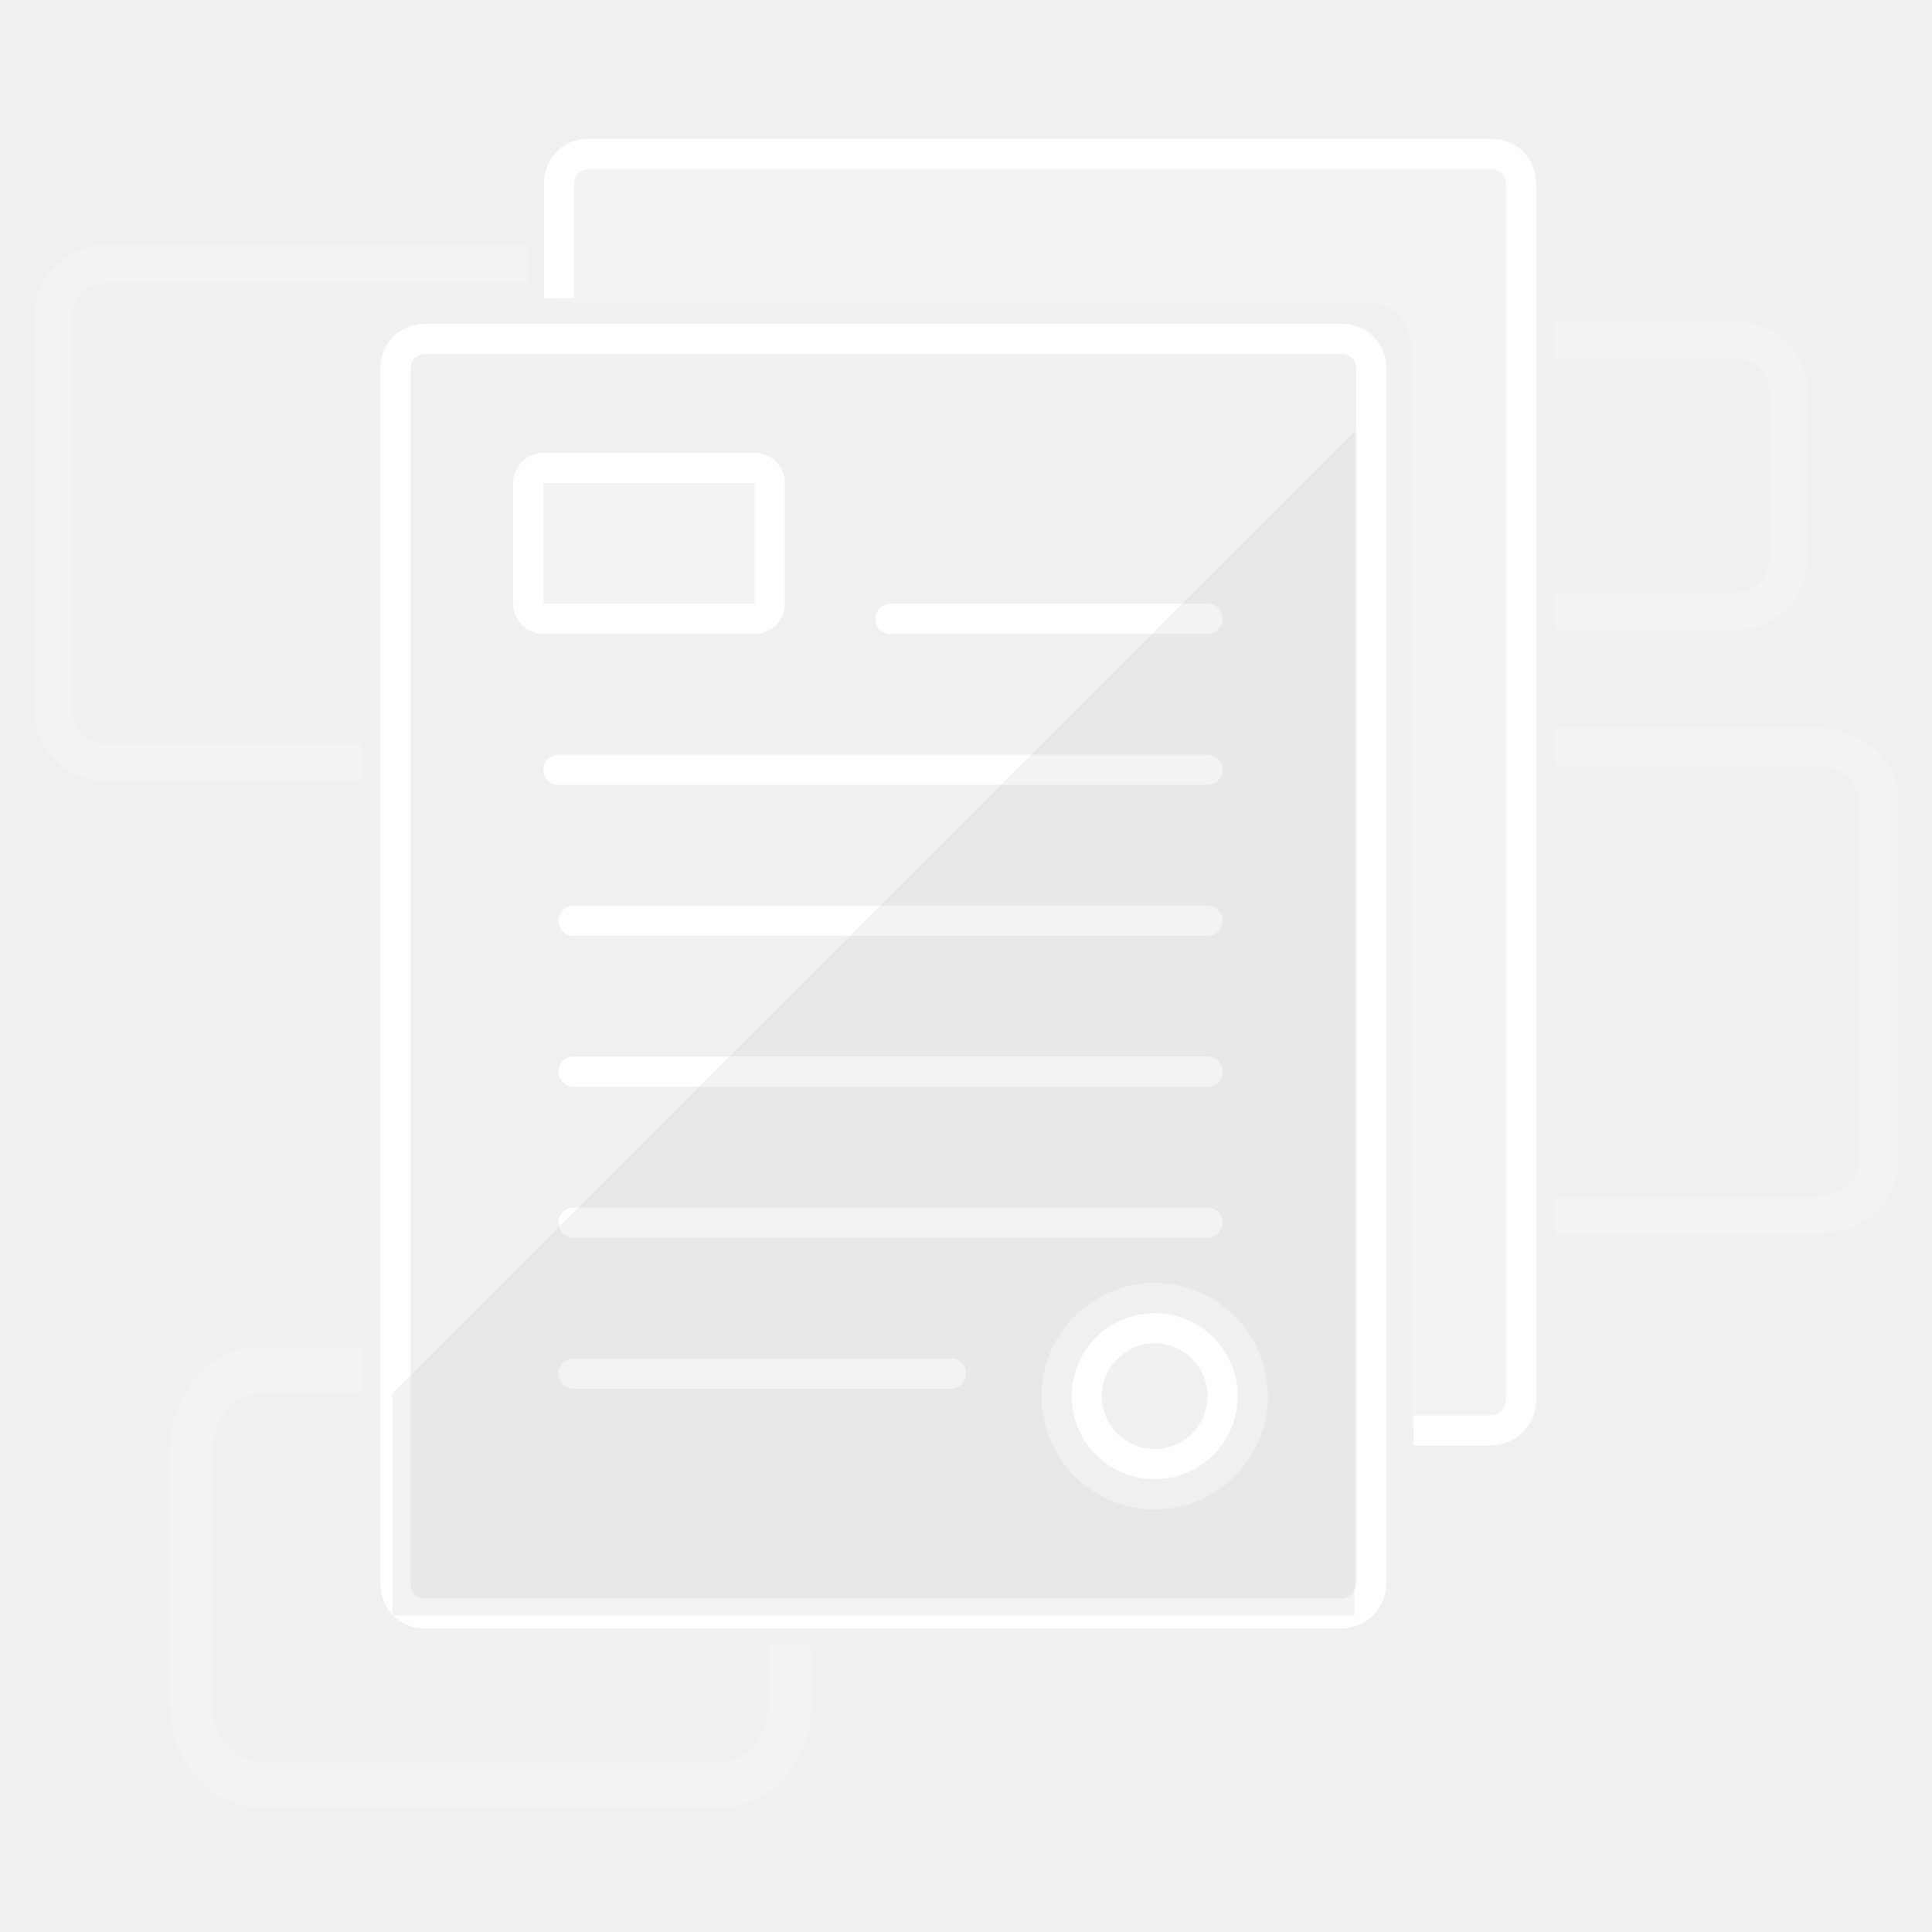
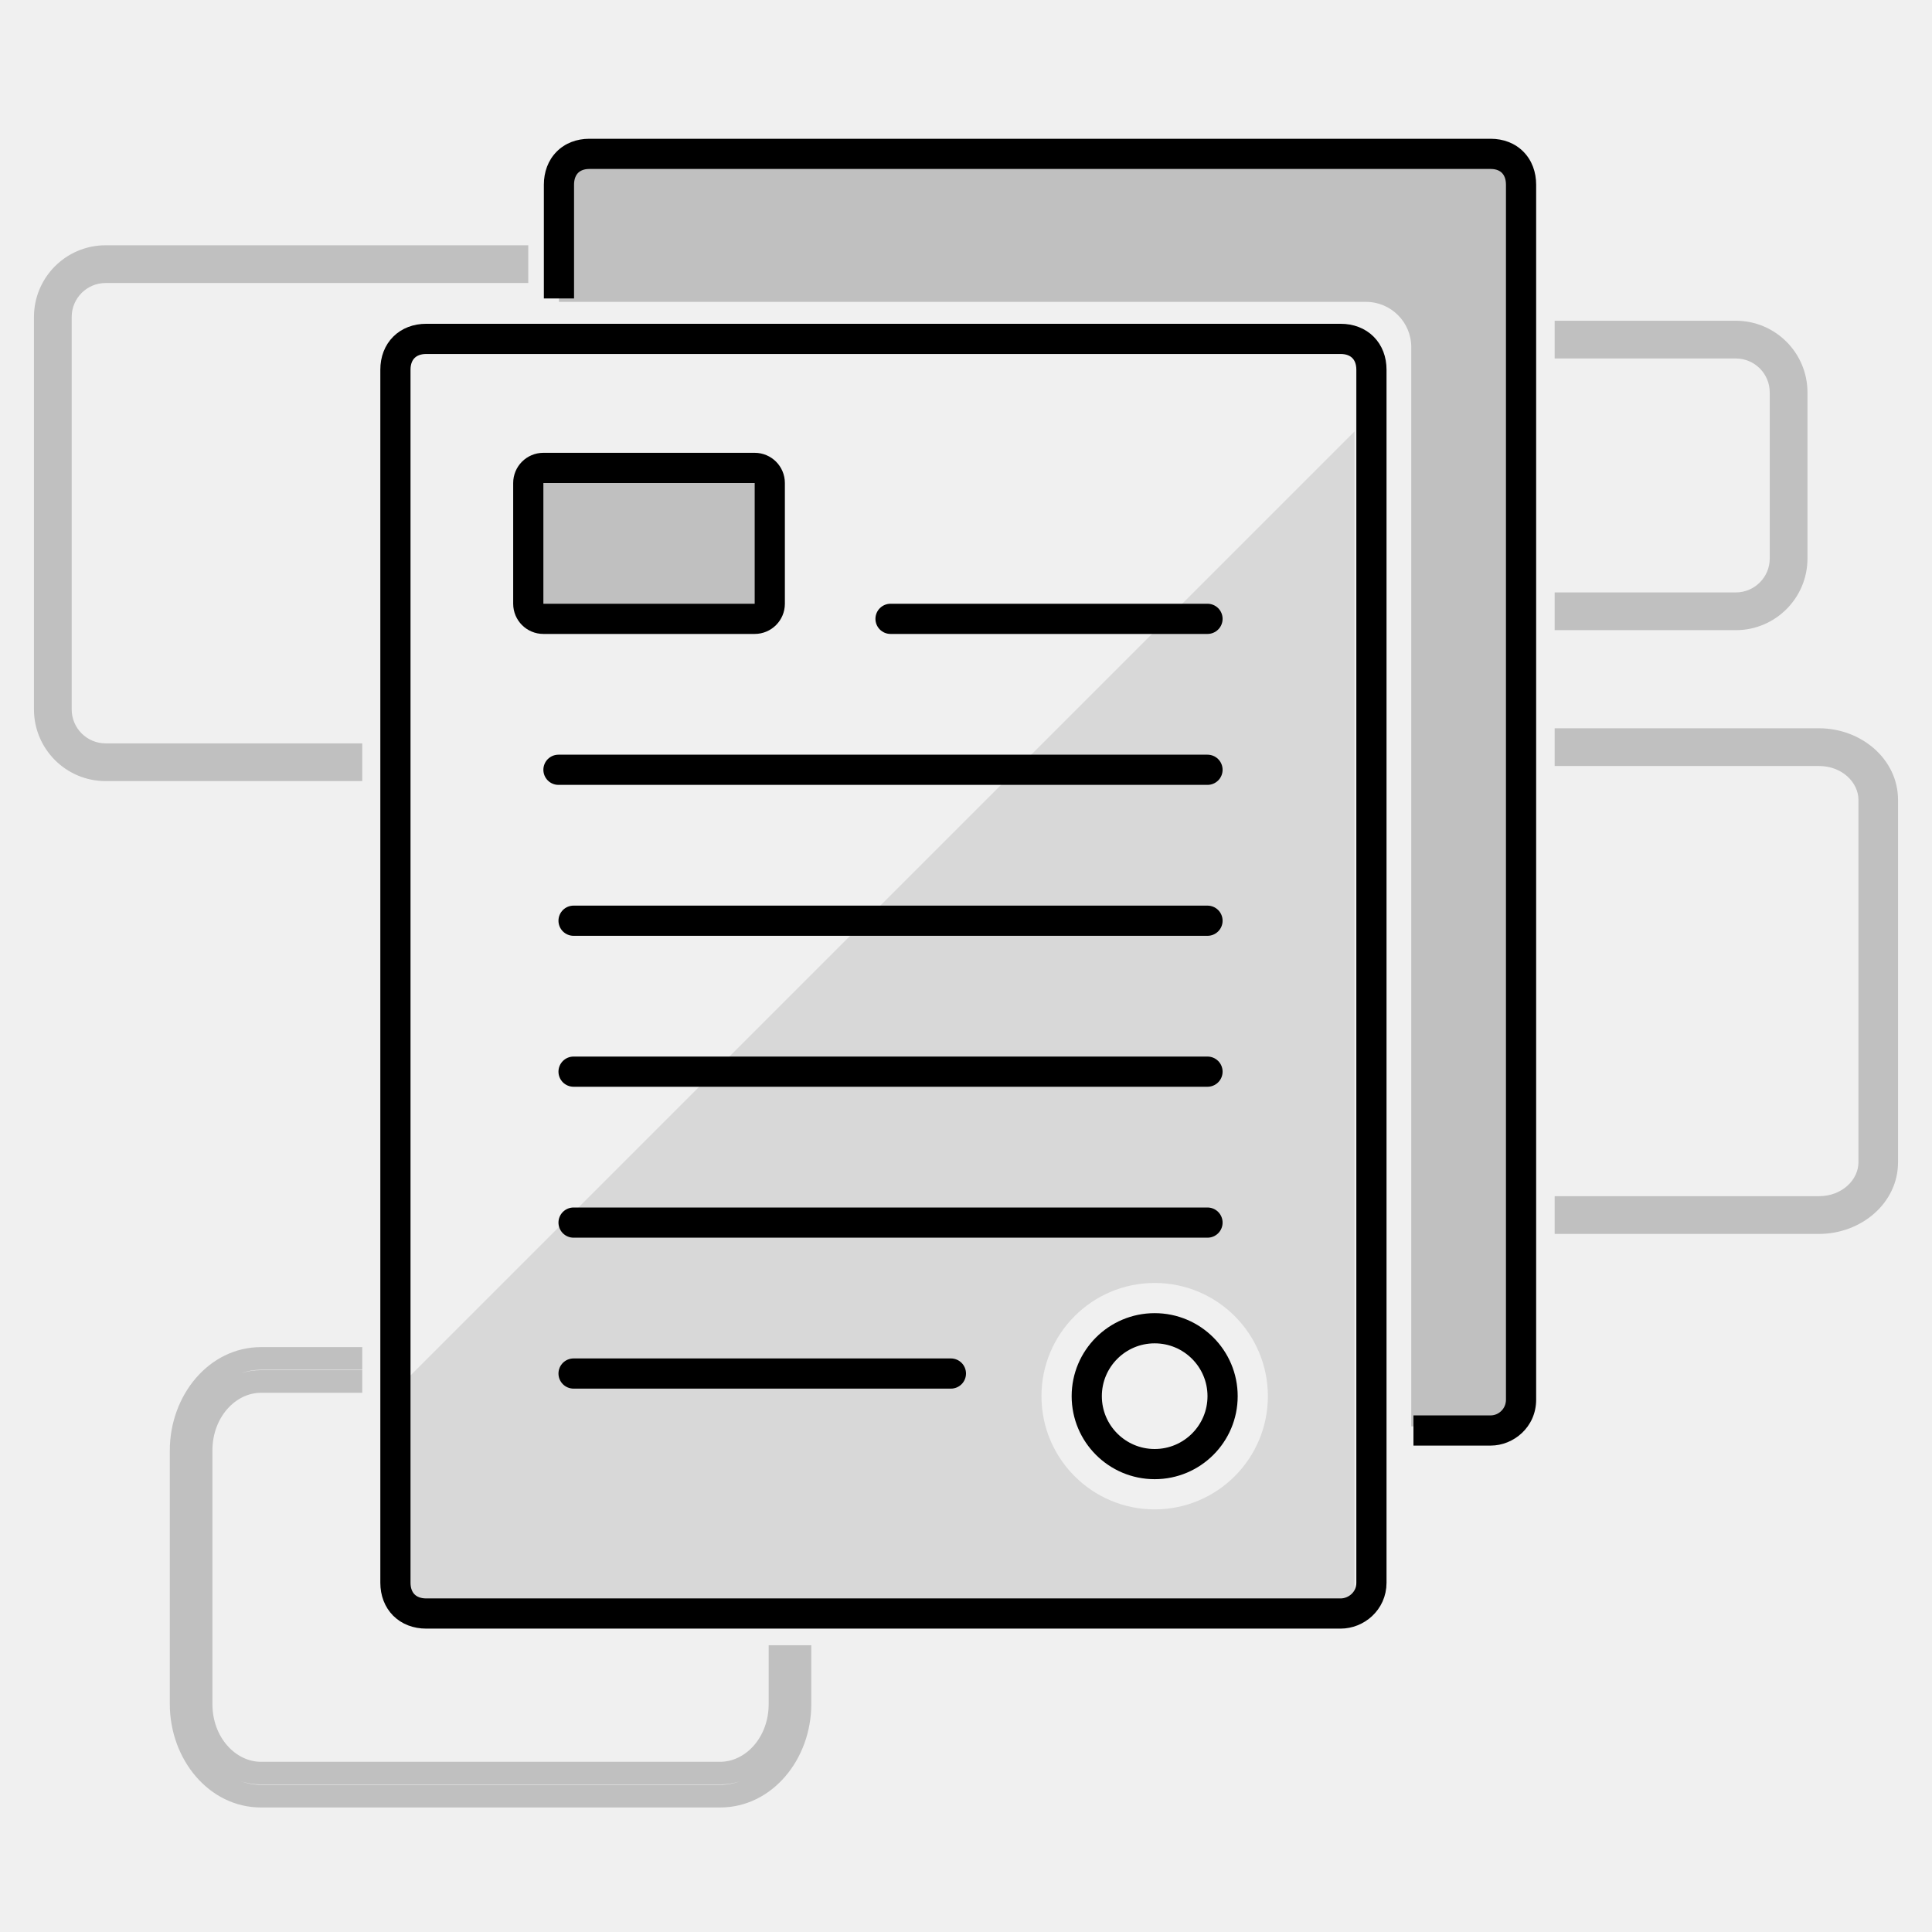
<svg xmlns="http://www.w3.org/2000/svg" viewBox="0 0 128 128">
  <g fill="none" fill-rule="evenodd">
-     <path fill="#FFF" d="M97.576,10.194 L39.004,10.194 C37.821,10.194 37.032,10.312 37.032,10.49 L37.032,20 C37.032,20 37.821,20 39.004,20 L90.5,20 C92.157,20 93.5,21.343 93.5,23 L93.5,94.5 L100.161,94.5 C100.161,75.952 100.5,16 100.5,11.5 L99.548,10.49 C99.548,10.312 98.562,10.194 97.576,10.194 Z" opacity=".2" />
-     <path stroke="#FFF" stroke-linecap="round" stroke-linejoin="round" stroke-width="2" d="M88.821,106.9 L28.238,106.9 C27.014,106.9 26.198,106.084 26.198,104.86 L26.198,24.491 C26.198,23.267 27.014,22.452 28.238,22.452 L88.821,22.452 C90.045,22.452 90.861,23.267 90.861,24.491 L90.861,104.86 C90.861,106.084 89.841,106.9 88.821,106.9 Z" />
-     <path fill="#FFF" d="M38.032,12.237 C38.032,11.846 38.156,11.601 38.298,11.457 C38.438,11.315 38.672,11.194 39.043,11.194 L98.763,11.194 C99.135,11.194 99.368,11.315 99.508,11.457 C99.65,11.601 99.774,11.846 99.774,12.237 L99.774,92.731 C99.774,93.355 99.267,93.774 98.763,93.774 L93.645,93.774 L93.645,95.774 L98.763,95.774 C100.27,95.774 101.774,94.559 101.774,92.731 L101.774,12.237 C101.774,11.401 101.496,10.625 100.934,10.054 C100.37,9.481 99.599,9.194 98.763,9.194 L39.043,9.194 C38.208,9.194 37.436,9.481 36.873,10.054 C36.31,10.625 36.032,11.401 36.032,12.237 L36.032,19.774 L38.032,19.774 L38.032,12.237 Z" />
-     <path stroke="#FFF" stroke-linecap="round" stroke-width="2" d="M59 41L80 41M37 51L80 51M38 61L80 61M38 71L80 71M38 81L80 81M38 91L63 91" />
-     <circle cx="76.5" cy="92.5" r="4.5" stroke="#FFF" stroke-width="2" />
-     <rect width="16" height="10" x="35" y="31" fill="#FFF" fill-opacity=".2" stroke="#FFF" stroke-width="2" rx="1" />
-     <path fill="#FFF" d="M24,49.25 L7,49.25 C5.757,49.25 4.75,48.243 4.75,47 L4.75,21 C4.75,19.757 5.757,18.75 7,18.75 L35,18.75 L35,16.25 L7,16.25 C4.377,16.25 2.25,18.377 2.25,21 L2.25,47 C2.25,49.623 4.377,51.75 7,51.75 L24,51.75 L24,49.25 Z M24,89.25 L17.29,89.25 C13.857,89.25 11.25,92.424 11.25,96.105 L11.25,112.895 C11.25,116.576 13.857,119.75 17.29,119.75 L47.71,119.75 C51.143,119.75 53.75,116.576 53.75,112.895 L53.75,109 L50.927,109 L50.927,112.895 C50.927,115.114 49.389,116.724 47.71,116.724 L17.29,116.724 C15.611,116.724 14.073,115.114 14.073,112.895 L14.073,96.105 C14.073,93.886 15.611,92.276 17.29,92.276 L24,92.276 L24,90.776 L17.29,90.776 C16.826,90.776 16.381,90.85 15.964,90.986 C16.387,90.832 16.834,90.75 17.29,90.75 L24,90.75 L24,89.25 Z M103,81.75 L120.512,81.75 C123.321,81.75 125.75,79.702 125.75,77 L125.75,53 C125.75,50.298 123.321,48.25 120.512,48.25 L103,48.25 L103,50.75 L120.512,50.75 C122.04,50.75 123.128,51.836 123.128,53 L123.128,77 C123.128,78.164 122.04,79.25 120.512,79.25 L103,79.25 L103,81.75 Z M103,41.75 L115,41.75 C117.623,41.75 119.75,39.623 119.75,37 L119.75,26 C119.75,23.377 117.623,21.25 115,21.25 L103,21.25 L103,23.75 L115,23.75 C116.243,23.75 117.25,24.757 117.25,26 L117.25,37 C117.25,38.243 116.243,39.25 115,39.25 L103,39.25 L103,41.75 Z M47.71,118.224 C48.174,118.224 48.619,118.15 49.036,118.014 C48.612,118.168 48.166,118.25 47.71,118.25 L17.29,118.25 C16.834,118.25 16.387,118.168 15.964,118.014 C16.381,118.15 16.826,118.224 17.29,118.224 L47.71,118.224 Z" opacity=".2" />
-     <path fill="#C4C4C4" d="M26,92.323 L26,107.032 L89.742,107.032 L89.742,51.871 L89.742,28.581 L26,92.323 Z M76.5,100 C80.642,100 84,96.642 84,92.5 C84,88.358 80.642,85 76.5,85 C72.358,85 69,88.358 69,92.5 C69,96.642 72.358,100 76.5,100 Z" opacity=".2" />
+     <path fill="currentColor" d="M97.576,10.194 L39.004,10.194 C37.821,10.194 37.032,10.312 37.032,10.49 L37.032,20 C37.032,20 37.821,20 39.004,20 L90.5,20 C92.157,20 93.5,21.343 93.5,23 L93.5,94.5 L100.161,94.5 C100.161,75.952 100.5,16 100.5,11.5 L99.548,10.49 C99.548,10.312 98.562,10.194 97.576,10.194 Z" opacity=".2" />
+     <path stroke="currentColor" stroke-linecap="round" stroke-linejoin="round" stroke-width="2" d="M88.821,106.9 L28.238,106.9 C27.014,106.9 26.198,106.084 26.198,104.86 L26.198,24.491 C26.198,23.267 27.014,22.452 28.238,22.452 L88.821,22.452 C90.045,22.452 90.861,23.267 90.861,24.491 L90.861,104.86 C90.861,106.084 89.841,106.9 88.821,106.9 Z" />
+     <path fill="currentColor" d="M38.032,12.237 C38.032,11.846 38.156,11.601 38.298,11.457 C38.438,11.315 38.672,11.194 39.043,11.194 L98.763,11.194 C99.135,11.194 99.368,11.315 99.508,11.457 C99.65,11.601 99.774,11.846 99.774,12.237 L99.774,92.731 C99.774,93.355 99.267,93.774 98.763,93.774 L93.645,93.774 L93.645,95.774 L98.763,95.774 C100.27,95.774 101.774,94.559 101.774,92.731 L101.774,12.237 C101.774,11.401 101.496,10.625 100.934,10.054 C100.37,9.481 99.599,9.194 98.763,9.194 L39.043,9.194 C38.208,9.194 37.436,9.481 36.873,10.054 C36.31,10.625 36.032,11.401 36.032,12.237 L36.032,19.774 L38.032,19.774 L38.032,12.237 Z" />
+     <path stroke="currentColor" stroke-linecap="round" stroke-width="2" d="M59 41L80 41M37 51L80 51M38 61L80 61M38 71L80 71M38 81L80 81M38 91L63 91" />
+     <circle cx="76.5" cy="92.5" r="4.5" stroke="currentColor" stroke-width="2" />
+     <rect width="16" height="10" x="35" y="31" fill="currentColor" fill-opacity=".2" stroke="currentColor" stroke-width="2" rx="1" />
+     <path fill="currentColor" d="M24,49.25 L7,49.25 C5.757,49.25 4.75,48.243 4.75,47 L4.75,21 C4.75,19.757 5.757,18.75 7,18.75 L35,18.75 L35,16.25 L7,16.25 C4.377,16.25 2.25,18.377 2.25,21 L2.25,47 C2.25,49.623 4.377,51.75 7,51.75 L24,51.75 L24,49.25 Z M24,89.25 L17.29,89.25 C13.857,89.25 11.25,92.424 11.25,96.105 L11.25,112.895 C11.25,116.576 13.857,119.75 17.29,119.75 L47.71,119.75 C51.143,119.75 53.75,116.576 53.75,112.895 L53.75,109 L50.927,109 L50.927,112.895 C50.927,115.114 49.389,116.724 47.71,116.724 L17.29,116.724 C15.611,116.724 14.073,115.114 14.073,112.895 L14.073,96.105 C14.073,93.886 15.611,92.276 17.29,92.276 L24,92.276 L24,90.776 L17.29,90.776 C16.826,90.776 16.381,90.85 15.964,90.986 C16.387,90.832 16.834,90.75 17.29,90.75 L24,90.75 L24,89.25 Z M103,81.75 L120.512,81.75 C123.321,81.75 125.75,79.702 125.75,77 L125.75,53 C125.75,50.298 123.321,48.25 120.512,48.25 L103,48.25 L103,50.75 L120.512,50.75 C122.04,50.75 123.128,51.836 123.128,53 L123.128,77 C123.128,78.164 122.04,79.25 120.512,79.25 L103,79.25 L103,81.75 Z M103,41.75 L115,41.75 C117.623,41.75 119.75,39.623 119.75,37 L119.75,26 C119.75,23.377 117.623,21.25 115,21.25 L103,21.25 L103,23.75 L115,23.75 C116.243,23.75 117.25,24.757 117.25,26 L117.25,37 C117.25,38.243 116.243,39.25 115,39.25 L103,39.25 L103,41.75 Z M47.71,118.224 C48.174,118.224 48.619,118.15 49.036,118.014 C48.612,118.168 48.166,118.25 47.71,118.25 L17.29,118.25 C16.834,118.25 16.387,118.168 15.964,118.014 C16.381,118.15 16.826,118.224 17.29,118.224 L47.71,118.224 Z" opacity=".2" />
+     <path fill="currentColor" d="M26,92.323 L26,107.032 L89.742,107.032 L89.742,51.871 L89.742,28.581 L26,92.323 Z M76.5,100 C80.642,100 84,96.642 84,92.5 C84,88.358 80.642,85 76.5,85 C72.358,85 69,88.358 69,92.5 C69,96.642 72.358,100 76.5,100 Z" opacity=".1" />
  </g>
</svg>
